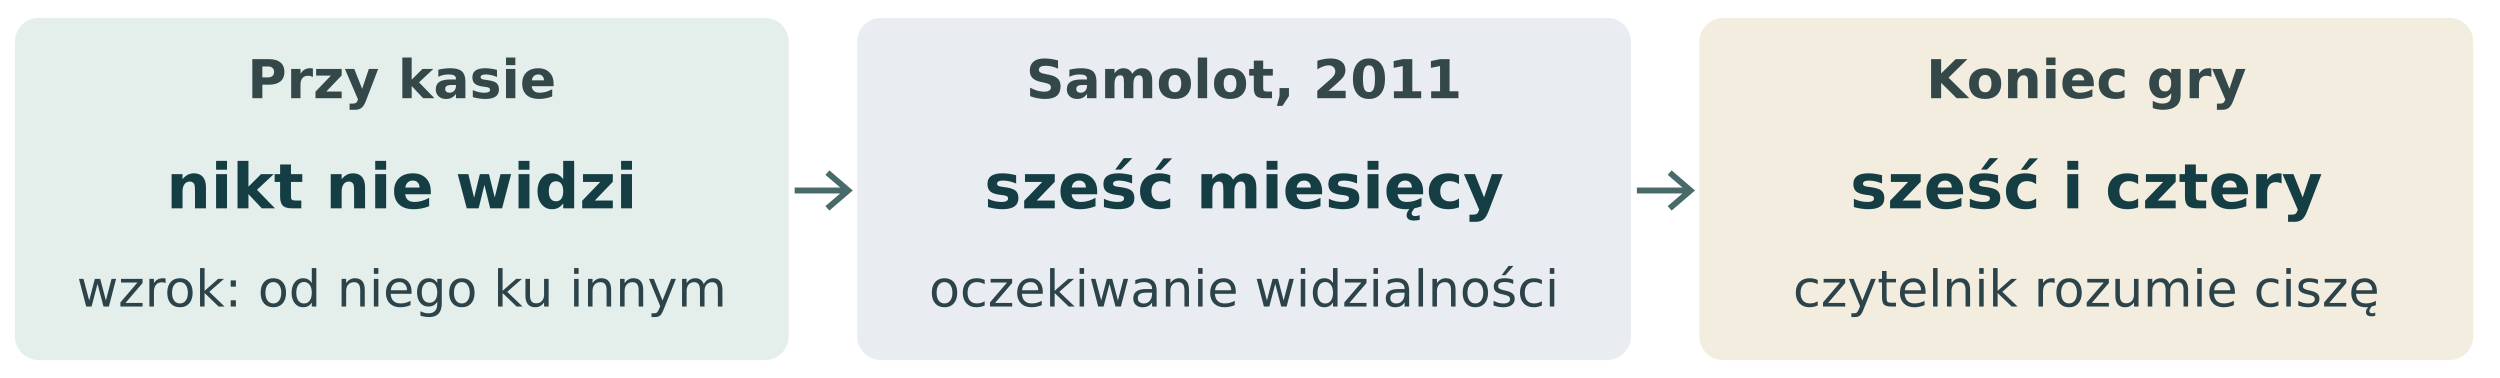
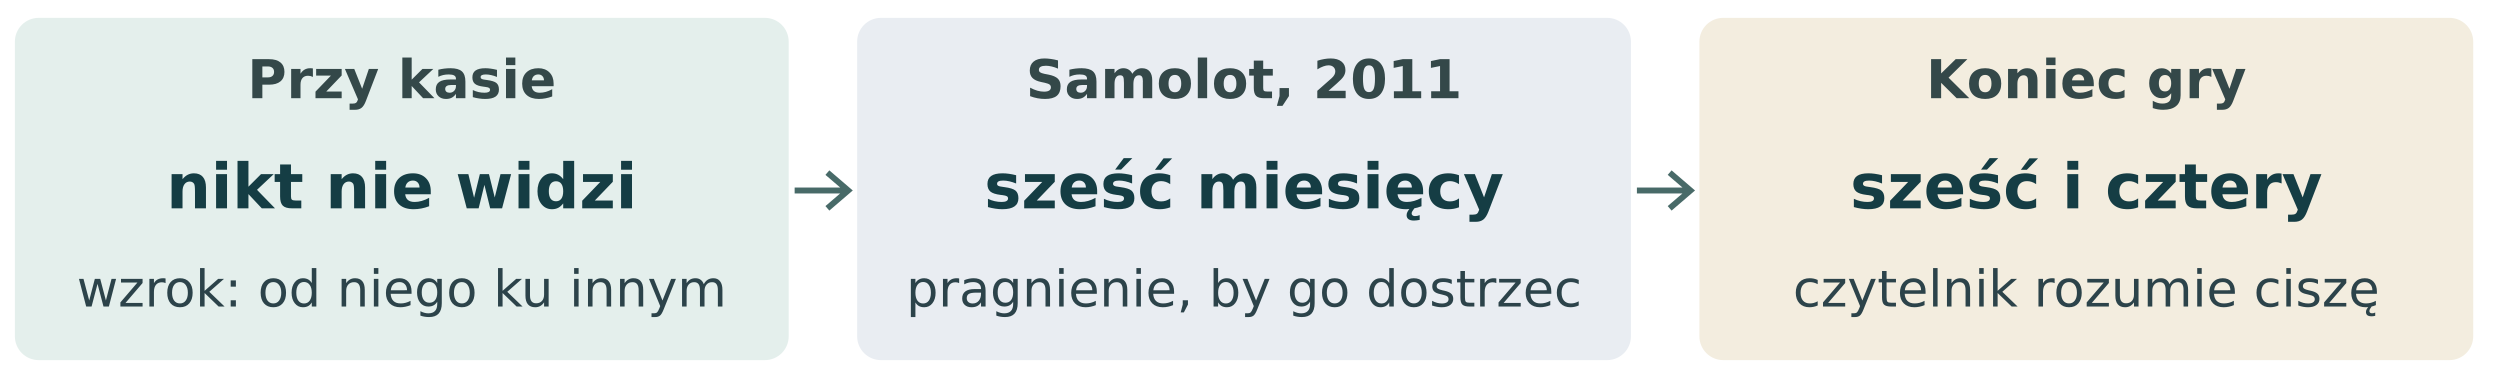
<svg xmlns="http://www.w3.org/2000/svg" width="840" height="127" viewBox="0 0 840 127" role="img">
  <rect width="840" height="127" fill="white" />
  <rect x="5" y="6" width="260" height="115" rx="8" fill="#e4efec" />
  <text x="135" y="33" text-anchor="middle" font-size="18" font-family="DejaVu Sans,sans-serif" font-weight="600" fill="#344849">Przy kasie</text>
  <text x="135" y="70" text-anchor="middle" font-size="21" font-family="DejaVu Sans,sans-serif" font-weight="700" fill="#153d44">nikt nie widzi</text>
  <text x="135" y="103" text-anchor="middle" font-size="17" font-family="DejaVu Sans,sans-serif" font-weight="400" fill="#2c434a">wzrok: od niego ku innym</text>
  <path d="M267 64h17m-6-6 7 6-7 6" fill="none" stroke="#486a68" stroke-width="2" />
  <rect x="288" y="6" width="260" height="115" rx="8" fill="#e9edf2" />
  <text x="418" y="33" text-anchor="middle" font-size="18" font-family="DejaVu Sans,sans-serif" font-weight="600" fill="#344849">Samolot, 2011</text>
  <text x="418" y="70" text-anchor="middle" font-size="21" font-family="DejaVu Sans,sans-serif" font-weight="700" fill="#153d44">sześć miesięcy</text>
-   <text x="418" y="103" text-anchor="middle" font-size="17" font-family="DejaVu Sans,sans-serif" font-weight="400" fill="#2c434a">oczekiwanie widzialności</text>
+   <text x="418" y="103" text-anchor="middle" font-size="17" font-family="DejaVu Sans,sans-serif" font-weight="400" fill="#2c434a">pragnienie, by go dostrzec</text>
  <path d="M550 64h17m-6-6 7 6-7 6" fill="none" stroke="#486a68" stroke-width="2" />
  <rect x="571" y="6" width="260" height="115" rx="8" fill="#f3eddf" />
  <text x="701" y="33" text-anchor="middle" font-size="18" font-family="DejaVu Sans,sans-serif" font-weight="600" fill="#344849">Koniec gry</text>
  <text x="701" y="70" text-anchor="middle" font-size="21" font-family="DejaVu Sans,sans-serif" font-weight="700" fill="#153d44">sześć i cztery</text>
  <text x="701" y="103" text-anchor="middle" font-size="17" font-family="DejaVu Sans,sans-serif" font-weight="400" fill="#2c434a">czytelnik rozumie ciszę</text>
</svg>
